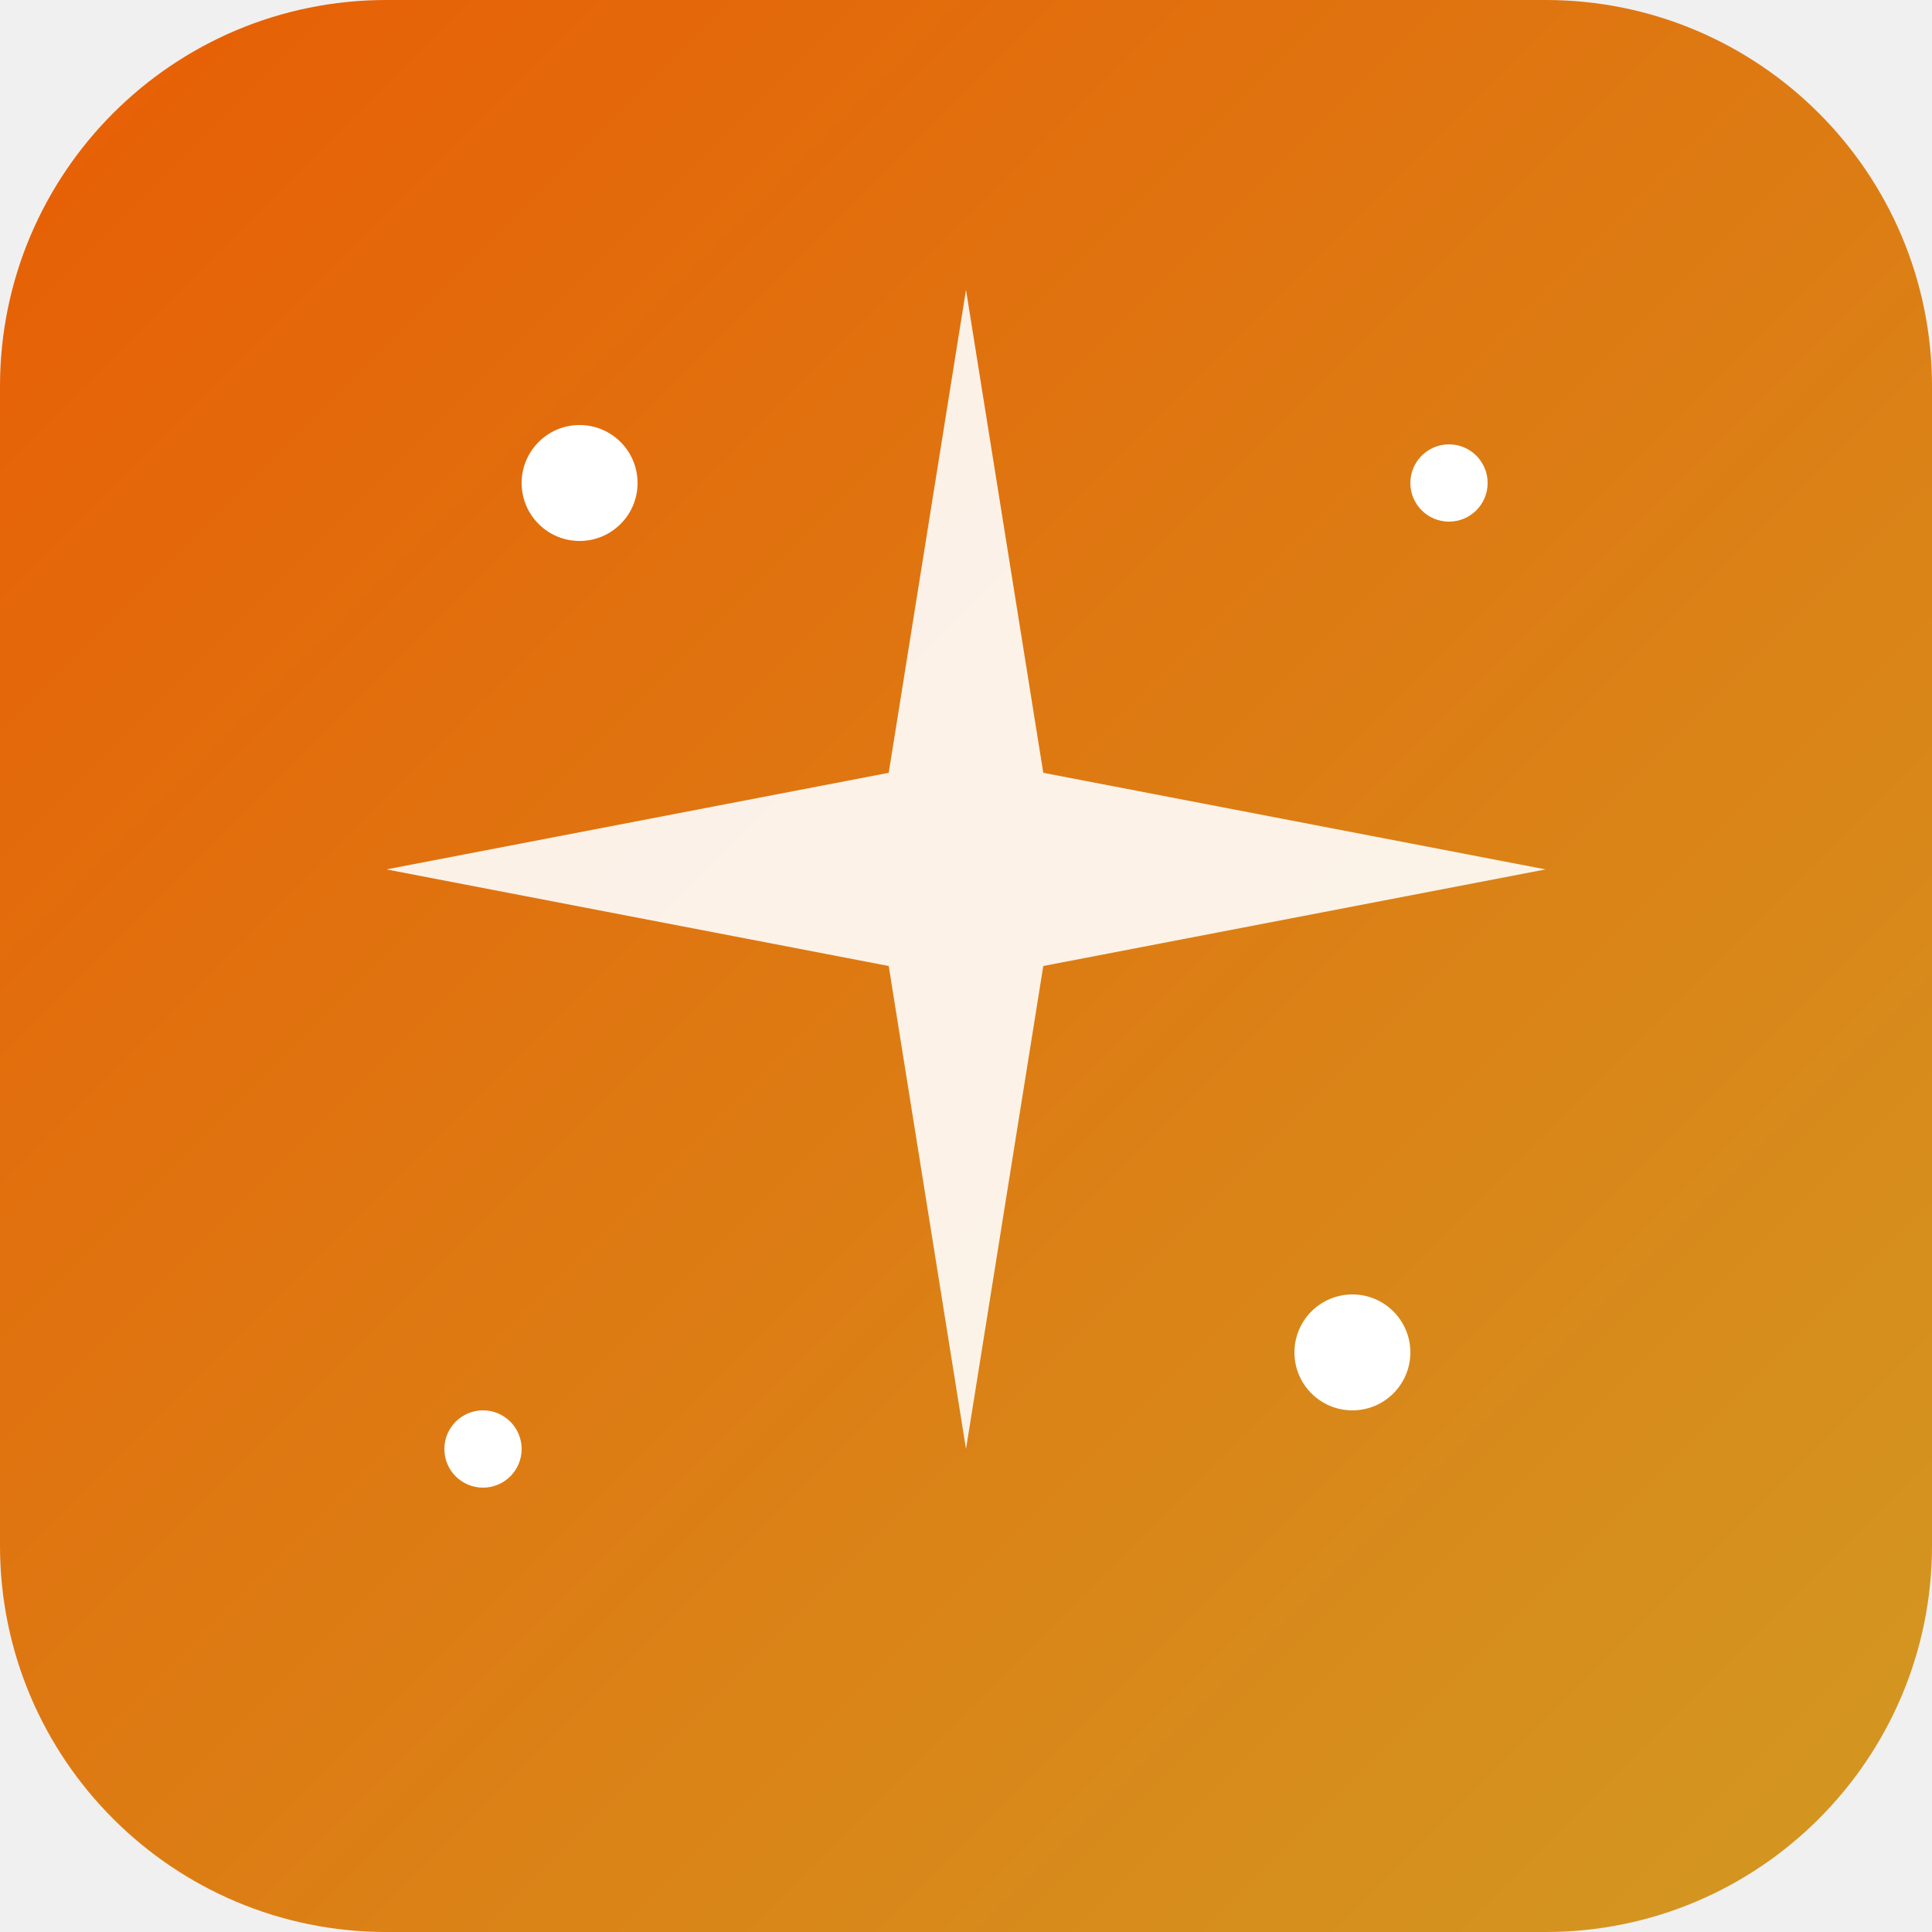
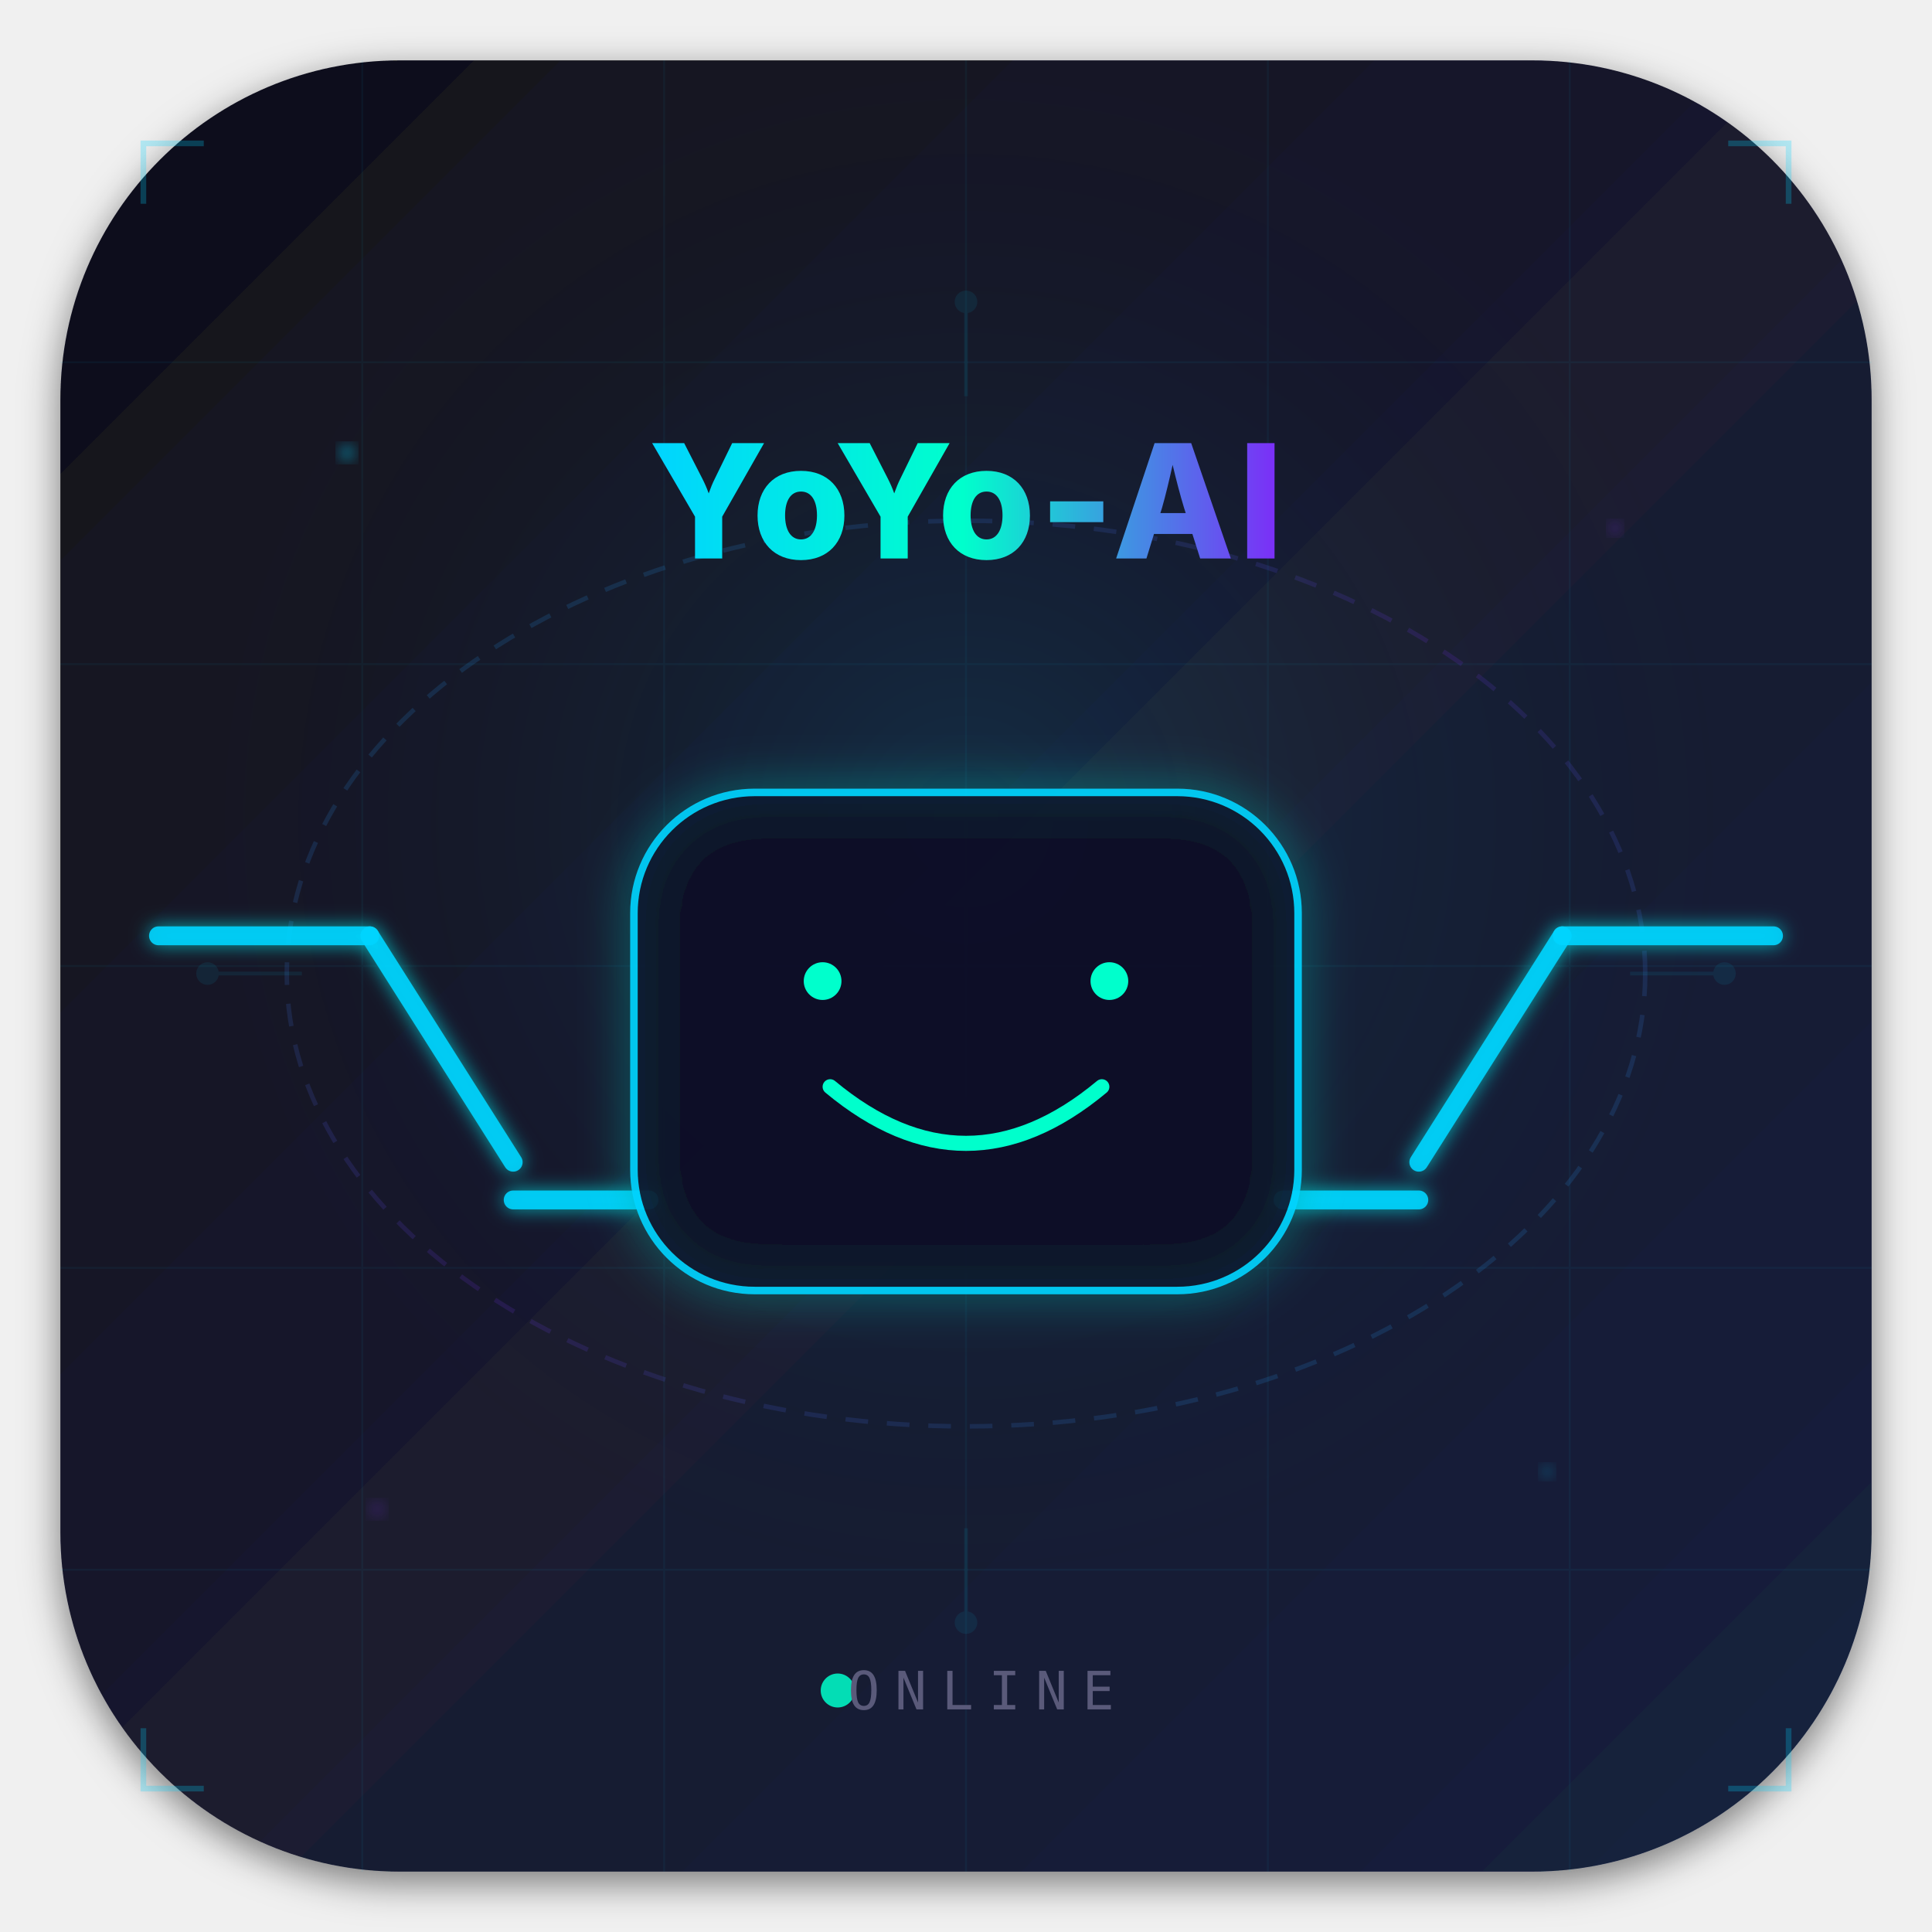
- <svg xmlns="http://www.w3.org/2000/svg" viewBox="0 0 100 100">
+ <svg xmlns="http://www.w3.org/2000/svg" viewBox="0 0 512 512" width="512" height="512">
  <defs>
-     <linearGradient id="gradient" x1="0%" y1="0%" x2="100%" y2="100%">
-       <stop offset="0%" style="stop-color:#E85D04" />
-       <stop offset="100%" style="stop-color:#D29922" />
+     <linearGradient id="bgGrad" x1="0%" y1="0%" x2="100%" y2="100%">
+       <stop offset="0%" stop-color="#0f0f1a" />
+       <stop offset="50%" stop-color="#1a1a2e" />
+       <stop offset="100%" stop-color="#16213e" />
+     </linearGradient>
+     <radialGradient id="glowCenter" cx="50%" cy="42%" r="45%">
+       <stop offset="0%" stop-color="#00d4ff" stop-opacity="0.12" />
+       <stop offset="100%" stop-color="#0f0f1a" stop-opacity="0" />
+     </radialGradient>
+     <linearGradient id="ringGrad" x1="0%" y1="0%" x2="100%" y2="100%">
+       <stop offset="0%" stop-color="#00d4ff" />
+       <stop offset="50%" stop-color="#7b2ff7" />
+       <stop offset="100%" stop-color="#00d4ff" />
+     </linearGradient>
+     <filter id="outerGlow" x="-20%" y="-20%" width="140%" height="140%">
+       <feGaussianBlur in="SourceGraphic" stdDeviation="6" result="blur" />
+       <feColorMatrix in="blur" type="matrix" values="0 0 0 0 0  0 0.8 1 0 0  0 0.5 1 0 0  0 0 0 0.5 0" result="colorBlur" />
+       <feMerge>
+         <feMergeNode in="colorBlur" />
+         <feMergeNode in="SourceGraphic" />
+       </feMerge>
+     </filter>
+     <filter id="shadow" x="-10%" y="-10%" width="130%" height="130%">
+       <feDropShadow dx="0" dy="3" stdDeviation="5" flood-color="#000" flood-opacity="0.5" />
+     </filter>
+     <filter id="textGlow" x="-15%" y="-15%" width="130%" height="130%">
+       <feGaussianBlur in="SourceGraphic" stdDeviation="2.5" result="blur" />
+       <feColorMatrix in="blur" type="matrix" values="0 0 0 0 0  0 0.83 1 0 0  0 0.5 1 0 0  0 0 0 0.7 0" result="colorBlur" />
+       <feMerge>
+         <feMergeNode in="colorBlur" />
+         <feMergeNode in="SourceGraphic" />
+       </feMerge>
+     </filter>
+     <filter id="particleGlow">
+       <feGaussianBlur stdDeviation="2" />
+     </filter>
+     <linearGradient id="brandGrad" x1="0%" y1="0%" x2="100%" y2="0%">
+       <stop offset="0%" stop-color="#00d4ff" />
+       <stop offset="50%" stop-color="#00ffcc" />
+       <stop offset="100%" stop-color="#7b2ff7" />
    </linearGradient>
  </defs>
-   <rect width="100" height="100" rx="20" fill="url(#gradient)" />
-   <g fill="white">
-     <path d="M50 15 L54 40 L80 45 L54 50 L50 75 L46 50 L20 45 L46 40 Z" opacity="0.9" />
-     <circle cx="30" cy="25" r="3" />
-     <circle cx="70" cy="70" r="3" />
-     <circle cx="75" cy="25" r="2" />
-     <circle cx="25" cy="75" r="2" />
+   <rect x="16" y="16" width="480" height="480" rx="90" ry="90" fill="url(#bgGrad)" filter="url(#shadow)" />
+   <g opacity="0.05">
+     <line x1="96" y1="16" x2="96" y2="496" stroke="#00d4ff" stroke-width="0.5" />
+     <line x1="176" y1="16" x2="176" y2="496" stroke="#00d4ff" stroke-width="0.5" />
+     <line x1="256" y1="16" x2="256" y2="496" stroke="#00d4ff" stroke-width="0.5" />
+     <line x1="336" y1="16" x2="336" y2="496" stroke="#00d4ff" stroke-width="0.5" />
+     <line x1="416" y1="16" x2="416" y2="496" stroke="#00d4ff" stroke-width="0.5" />
+     <line x1="16" y1="96" x2="496" y2="96" stroke="#00d4ff" stroke-width="0.5" />
+     <line x1="16" y1="176" x2="496" y2="176" stroke="#00d4ff" stroke-width="0.5" />
+     <line x1="16" y1="256" x2="496" y2="256" stroke="#00d4ff" stroke-width="0.5" />
+     <line x1="16" y1="336" x2="496" y2="336" stroke="#00d4ff" stroke-width="0.5" />
+     <line x1="16" y1="416" x2="496" y2="416" stroke="#00d4ff" stroke-width="0.5" />
  </g>
+   <rect x="16" y="16" width="480" height="480" rx="90" ry="90" fill="url(#glowCenter)" />
+   <ellipse cx="256" cy="258" rx="180" ry="120" fill="none" stroke="url(#ringGrad)" stroke-width="1.2" opacity="0.15" stroke-dasharray="6 5" />
+   <circle cx="92" cy="120" r="2.5" fill="#00d4ff" opacity="0.4" filter="url(#particleGlow)">
+     <animate attributeName="opacity" values="0.4;0.1;0.4" dur="3s" repeatCount="indefinite" />
+   </circle>
+   <circle cx="428" cy="140" r="2" fill="#7b2ff7" opacity="0.3" filter="url(#particleGlow)">
+     <animate attributeName="opacity" values="0.3;0.08;0.3" dur="2.5s" repeatCount="indefinite" />
+   </circle>
+   <circle cx="410" cy="390" r="2" fill="#00d4ff" opacity="0.25" filter="url(#particleGlow)">
+     <animate attributeName="opacity" values="0.25;0.06;0.25" dur="4s" repeatCount="indefinite" />
+   </circle>
+   <circle cx="100" cy="400" r="2.5" fill="#7b2ff7" opacity="0.2" filter="url(#particleGlow)">
+     <animate attributeName="opacity" values="0.2;0.04;0.2" dur="3.5s" repeatCount="indefinite" />
+   </circle>
+   <g stroke="#00d4ff" stroke-width="1" fill="none" opacity="0.08">
+     <path d="M256 80 L256 105" />
+     <path d="M256 405 L256 430" />
+     <path d="M80 258 L55 258" />
+     <path d="M432 258 L457 258" />
+     <circle cx="256" cy="80" r="2.5" fill="#00d4ff" />
+     <circle cx="256" cy="430" r="2.5" fill="#00d4ff" />
+     <circle cx="55" cy="258" r="2.5" fill="#00d4ff" />
+     <circle cx="457" cy="258" r="2.5" fill="#00d4ff" />
+   </g>
+   <text x="256" y="148" text-anchor="middle" fill="url(#brandGrad)" font-family="'SF Pro Display', 'Helvetica Neue', sans-serif" font-size="42" font-weight="800" letter-spacing="1">YoYo-AI</text>
+   <g filter="url(#textGlow)">
+     <line x1="42" y1="248" x2="98" y2="248" stroke="#00d4ff" stroke-width="5" stroke-linecap="round" opacity="0.9" />
+     <line x1="98" y1="248" x2="136" y2="308" stroke="#00d4ff" stroke-width="5" stroke-linecap="round" opacity="0.9" />
+     <line x1="136" y1="318" x2="172" y2="318" stroke="#00d4ff" stroke-width="5" stroke-linecap="round" opacity="0.9" />
+     <line x1="340" y1="318" x2="376" y2="318" stroke="#00d4ff" stroke-width="5" stroke-linecap="round" opacity="0.9" />
+     <line x1="376" y1="308" x2="414" y2="248" stroke="#00d4ff" stroke-width="5" stroke-linecap="round" opacity="0.9" />
+     <line x1="414" y1="248" x2="470" y2="248" stroke="#00d4ff" stroke-width="5" stroke-linecap="round" opacity="0.9" />
+   </g>
+   <g filter="url(#outerGlow)">
+     <rect x="168" y="210" width="176" height="132" rx="32" ry="32" fill="#111128" stroke="#00d4ff" stroke-width="2" opacity="0.9" />
+   </g>
+   <g>
+     <circle cx="218" cy="260" r="5" fill="#00ffcc" />
+     <circle cx="294" cy="260" r="5" fill="#00ffcc" />
+     <path d="M220 288 Q256 318 292 288" stroke="#00ffcc" stroke-width="4" fill="none" stroke-linecap="round" />
+   </g>
+   <g>
+     <circle cx="222" cy="448" r="4.5" fill="#00ffcc" opacity="0.85">
+       <animate attributeName="opacity" values="0.85;0.3;0.85" dur="2s" repeatCount="indefinite" />
+     </circle>
+     <text x="260" y="453" text-anchor="middle" fill="#5a5a7a" font-family="'SF Mono', 'Fira Code', monospace" font-size="14" letter-spacing="4">ONLINE</text>
+   </g>
+   <path d="M38 54 L38 38 L54 38" stroke="#00d4ff" stroke-width="1.5" fill="none" opacity="0.25" />
+   <path d="M458 38 L474 38 L474 54" stroke="#00d4ff" stroke-width="1.5" fill="none" opacity="0.25" />
+   <path d="M38 458 L38 474 L54 474" stroke="#00d4ff" stroke-width="1.5" fill="none" opacity="0.25" />
+   <path d="M458 474 L474 474 L474 458" stroke="#00d4ff" stroke-width="1.5" fill="none" opacity="0.25" />
</svg>
